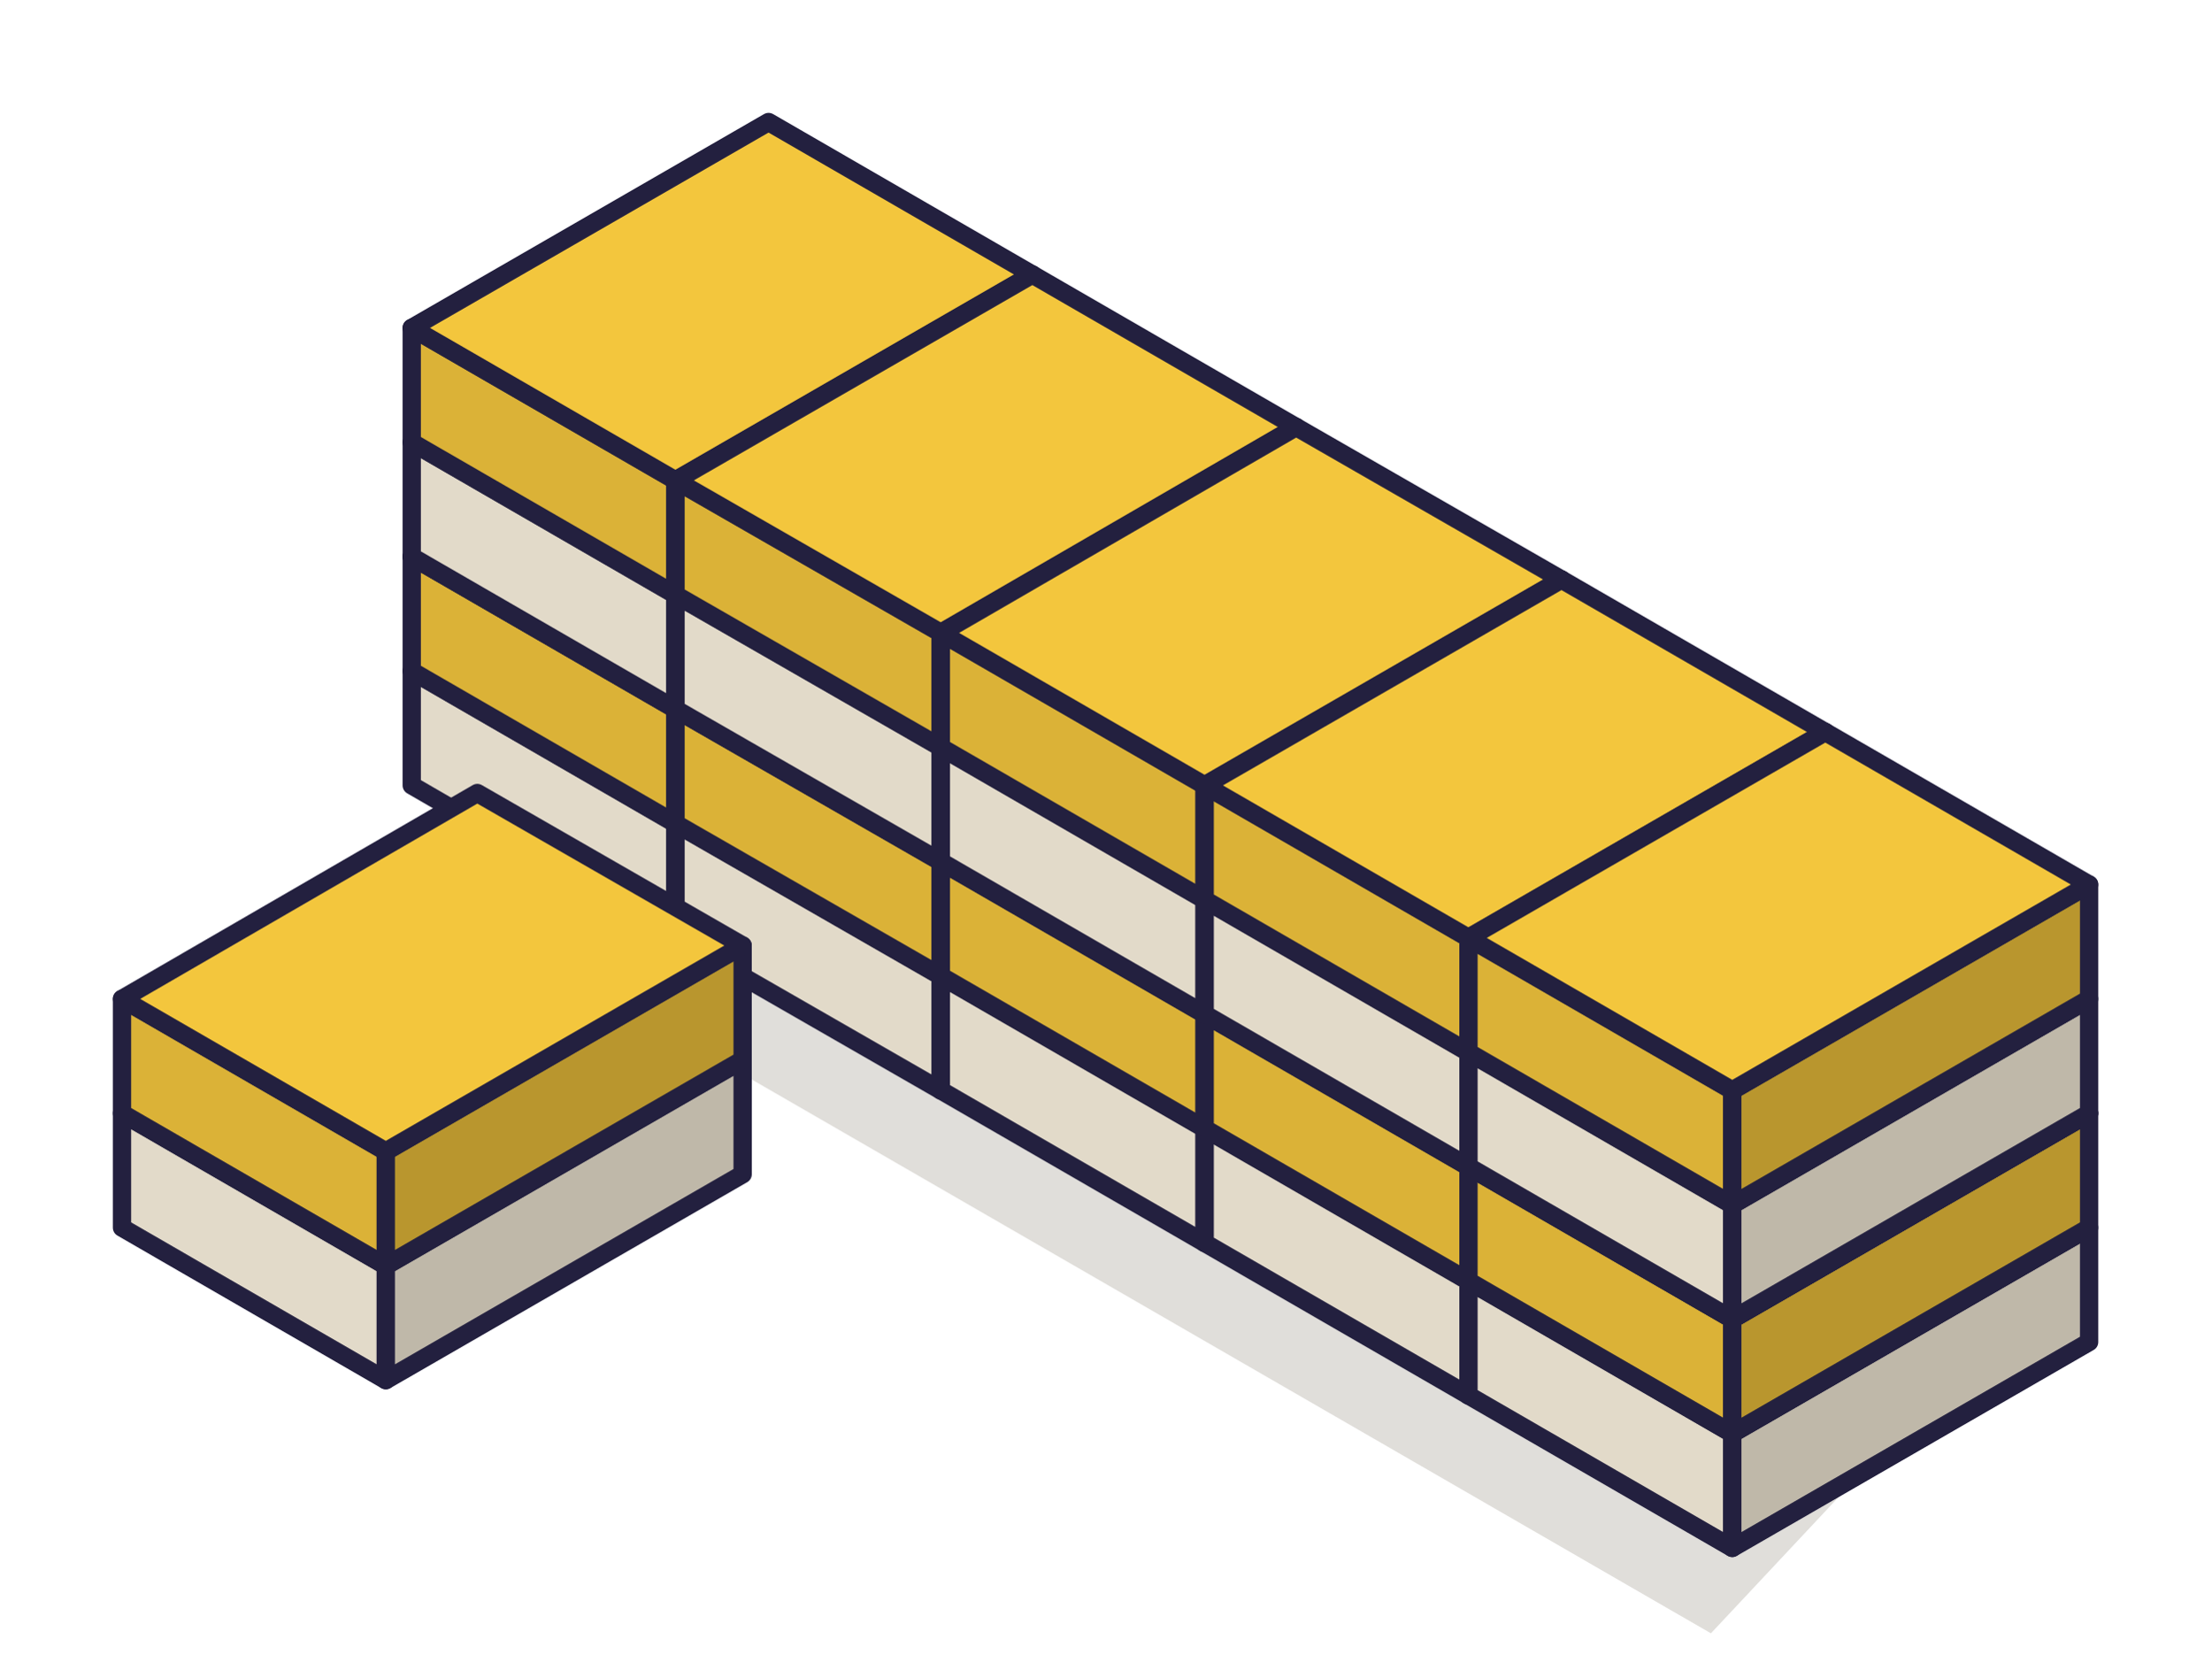
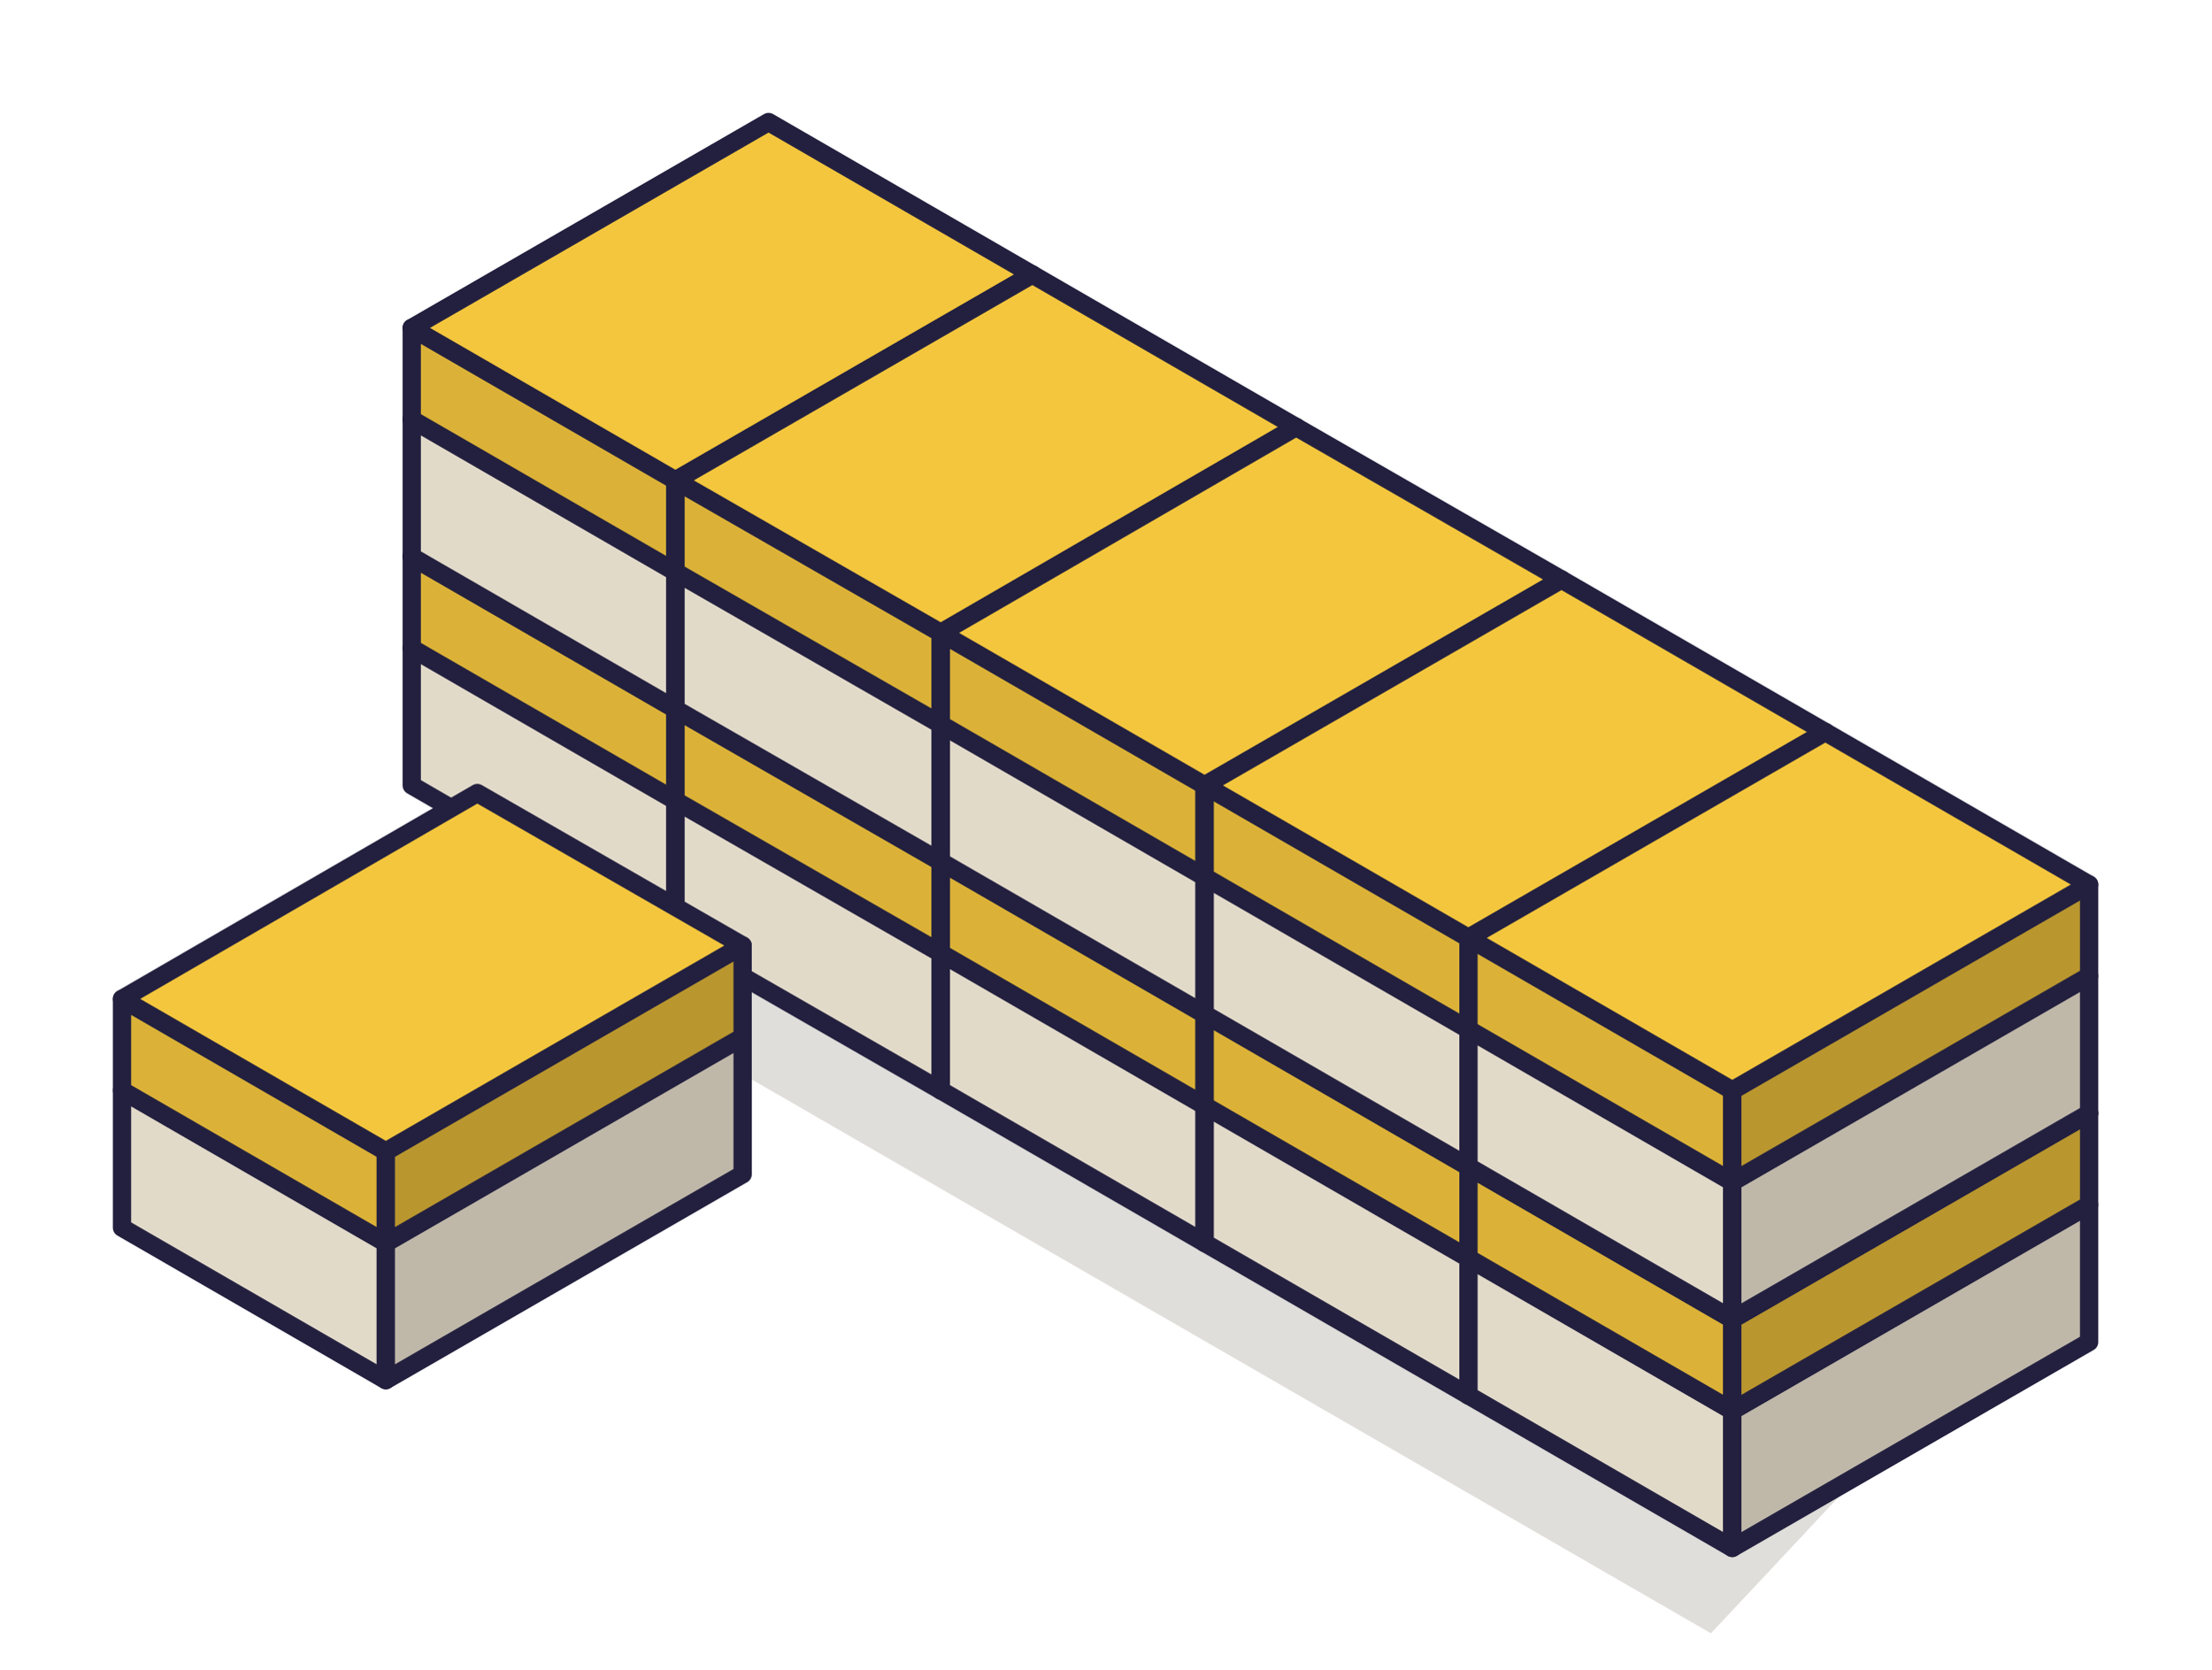
<svg xmlns="http://www.w3.org/2000/svg" viewBox="-50.4 -38.0 145.0 109.5" role="img" aria-label="Segmento de muro de fichas">
  <g>
    <polygon points="-6.9,0.0 79.7,50.0 61.8,69.1 -25.5,18.7" fill="rgba(60,45,20,0.16)" />
-     <polygon points="-23.4,13.5 -6.1,23.5 -6.1,16.0 -23.4,6.0" fill="#e2dac9" stroke="#23203f" stroke-width="1.2" stroke-linejoin="round" />
-     <polygon points="17.3,10.0 -6.1,23.5 -6.1,16.0 17.3,2.5" fill="#bfb8a9" stroke="#23203f" stroke-width="1.2" stroke-linejoin="round" />
-     <polygon points="-23.4,6.0 -6.1,16.0 -6.1,8.5 -23.4,-1.5" fill="#dbb237" stroke="#23203f" stroke-width="1.2" stroke-linejoin="round" />
-     <polygon points="17.3,2.5 -6.1,16.0 -6.1,8.5 17.3,-5.0" fill="#b9962e" stroke="#23203f" stroke-width="1.2" stroke-linejoin="round" />
+     <polygon points="-23.4,13.5 -6.1,23.5 -6.1,14.5 -23.4,4.5" fill="#e2dac9" stroke="#23203f" stroke-width="1.2" stroke-linejoin="round" />
+     <polygon points="17.3,10.0 -6.1,23.5 -6.1,14.5 17.3,1.0" fill="#bfb8a9" stroke="#23203f" stroke-width="1.2" stroke-linejoin="round" />
+     <polygon points="-23.4,4.5 -6.1,14.5 -6.1,8.5 -23.4,-1.5" fill="#dbb237" stroke="#23203f" stroke-width="1.2" stroke-linejoin="round" />
+     <polygon points="17.3,1.0 -6.1,14.5 -6.1,8.5 17.3,-5.0" fill="#b9962e" stroke="#23203f" stroke-width="1.2" stroke-linejoin="round" />
    <polygon points="0.0,-15.0 17.3,-5.0 -6.1,8.5 -23.4,-1.5" fill="#f3c63d" stroke="#23203f" stroke-width="1.2" stroke-linejoin="round" />
-     <polygon points="-23.4,-1.5 -6.1,8.5 -6.1,1.0 -23.4,-9.0" fill="#e2dac9" stroke="#23203f" stroke-width="1.2" stroke-linejoin="round" />
-     <polygon points="17.3,-5.0 -6.1,8.5 -6.1,1.0 17.3,-12.5" fill="#bfb8a9" stroke="#23203f" stroke-width="1.2" stroke-linejoin="round" />
-     <polygon points="-23.4,-9.0 -6.1,1.0 -6.1,-6.5 -23.4,-16.5" fill="#dbb237" stroke="#23203f" stroke-width="1.2" stroke-linejoin="round" />
-     <polygon points="17.3,-12.5 -6.1,1.0 -6.1,-6.5 17.3,-20.0" fill="#b9962e" stroke="#23203f" stroke-width="1.2" stroke-linejoin="round" />
+     <polygon points="-23.4,-1.5 -6.1,8.5 -6.1,-0.5 -23.4,-10.5" fill="#e2dac9" stroke="#23203f" stroke-width="1.2" stroke-linejoin="round" />
+     <polygon points="17.3,-5.0 -6.1,8.5 -6.1,-0.5 17.3,-14.0" fill="#bfb8a9" stroke="#23203f" stroke-width="1.2" stroke-linejoin="round" />
+     <polygon points="-23.4,-10.5 -6.1,-0.5 -6.1,-6.5 -23.4,-16.5" fill="#dbb237" stroke="#23203f" stroke-width="1.2" stroke-linejoin="round" />
+     <polygon points="17.3,-14.0 -6.1,-0.5 -6.1,-6.5 17.3,-20.0" fill="#b9962e" stroke="#23203f" stroke-width="1.2" stroke-linejoin="round" />
    <polygon points="0.0,-30.0 17.3,-20.0 -6.1,-6.5 -23.4,-16.5" fill="#f3c63d" stroke="#23203f" stroke-width="1.2" stroke-linejoin="round" />
-     <polygon points="-6.1,23.5 11.3,33.5 11.3,26.0 -6.1,16.0" fill="#e2dac9" stroke="#23203f" stroke-width="1.2" stroke-linejoin="round" />
-     <polygon points="34.6,20.0 11.3,33.5 11.3,26.0 34.6,12.5" fill="#bfb8a9" stroke="#23203f" stroke-width="1.2" stroke-linejoin="round" />
-     <polygon points="-6.1,16.0 11.3,26.0 11.3,18.5 -6.1,8.5" fill="#dbb237" stroke="#23203f" stroke-width="1.2" stroke-linejoin="round" />
-     <polygon points="34.6,12.5 11.3,26.0 11.3,18.5 34.6,5.0" fill="#b9962e" stroke="#23203f" stroke-width="1.2" stroke-linejoin="round" />
+     <polygon points="-6.1,23.5 11.3,33.5 11.3,24.5 -6.1,14.5" fill="#e2dac9" stroke="#23203f" stroke-width="1.2" stroke-linejoin="round" />
+     <polygon points="34.6,20.0 11.3,33.5 11.3,24.5 34.6,11.0" fill="#bfb8a9" stroke="#23203f" stroke-width="1.2" stroke-linejoin="round" />
+     <polygon points="-6.1,14.5 11.3,24.5 11.3,18.5 -6.1,8.5" fill="#dbb237" stroke="#23203f" stroke-width="1.2" stroke-linejoin="round" />
+     <polygon points="34.6,11.0 11.3,24.5 11.3,18.5 34.6,5.0" fill="#b9962e" stroke="#23203f" stroke-width="1.2" stroke-linejoin="round" />
    <polygon points="17.3,-5.0 34.6,5.0 11.3,18.5 -6.1,8.5" fill="#f3c63d" stroke="#23203f" stroke-width="1.2" stroke-linejoin="round" />
-     <polygon points="-6.1,8.5 11.3,18.5 11.3,11.0 -6.1,1.0" fill="#e2dac9" stroke="#23203f" stroke-width="1.2" stroke-linejoin="round" />
-     <polygon points="34.6,5.0 11.3,18.5 11.3,11.0 34.6,-2.5" fill="#bfb8a9" stroke="#23203f" stroke-width="1.2" stroke-linejoin="round" />
-     <polygon points="-6.1,1.0 11.3,11.0 11.3,3.5 -6.1,-6.5" fill="#dbb237" stroke="#23203f" stroke-width="1.2" stroke-linejoin="round" />
-     <polygon points="34.6,-2.5 11.3,11.0 11.3,3.5 34.6,-10.0" fill="#b9962e" stroke="#23203f" stroke-width="1.2" stroke-linejoin="round" />
+     <polygon points="-6.1,8.5 11.3,18.5 11.3,9.5 -6.1,-0.5" fill="#e2dac9" stroke="#23203f" stroke-width="1.2" stroke-linejoin="round" />
+     <polygon points="34.6,5.0 11.3,18.5 11.3,9.5 34.6,-4.0" fill="#bfb8a9" stroke="#23203f" stroke-width="1.2" stroke-linejoin="round" />
+     <polygon points="-6.1,-0.5 11.3,9.5 11.3,3.5 -6.1,-6.5" fill="#dbb237" stroke="#23203f" stroke-width="1.2" stroke-linejoin="round" />
+     <polygon points="34.6,-4.0 11.3,9.5 11.3,3.5 34.6,-10.0" fill="#b9962e" stroke="#23203f" stroke-width="1.2" stroke-linejoin="round" />
    <polygon points="17.3,-20.0 34.6,-10.0 11.3,3.5 -6.1,-6.5" fill="#f3c63d" stroke="#23203f" stroke-width="1.2" stroke-linejoin="round" />
-     <polygon points="11.3,33.5 28.6,43.5 28.6,36.0 11.3,26.0" fill="#e2dac9" stroke="#23203f" stroke-width="1.2" stroke-linejoin="round" />
-     <polygon points="52.0,30.0 28.6,43.5 28.6,36.0 52.0,22.5" fill="#bfb8a9" stroke="#23203f" stroke-width="1.2" stroke-linejoin="round" />
-     <polygon points="11.3,26.0 28.6,36.0 28.6,28.5 11.3,18.5" fill="#dbb237" stroke="#23203f" stroke-width="1.2" stroke-linejoin="round" />
-     <polygon points="52.0,22.5 28.6,36.0 28.6,28.5 52.0,15.0" fill="#b9962e" stroke="#23203f" stroke-width="1.2" stroke-linejoin="round" />
+     <polygon points="11.3,33.5 28.6,43.5 28.6,34.5 11.3,24.5" fill="#e2dac9" stroke="#23203f" stroke-width="1.2" stroke-linejoin="round" />
+     <polygon points="52.0,30.0 28.6,43.5 28.6,34.5 52.0,21.0" fill="#bfb8a9" stroke="#23203f" stroke-width="1.2" stroke-linejoin="round" />
+     <polygon points="11.3,24.5 28.6,34.5 28.6,28.5 11.3,18.5" fill="#dbb237" stroke="#23203f" stroke-width="1.2" stroke-linejoin="round" />
+     <polygon points="52.0,21.0 28.6,34.5 28.6,28.5 52.0,15.0" fill="#b9962e" stroke="#23203f" stroke-width="1.2" stroke-linejoin="round" />
    <polygon points="34.6,5.0 52.0,15.0 28.6,28.5 11.3,18.5" fill="#f3c63d" stroke="#23203f" stroke-width="1.2" stroke-linejoin="round" />
-     <polygon points="11.3,18.5 28.6,28.5 28.6,21.0 11.3,11.0" fill="#e2dac9" stroke="#23203f" stroke-width="1.2" stroke-linejoin="round" />
-     <polygon points="52.0,15.0 28.6,28.5 28.6,21.0 52.0,7.5" fill="#bfb8a9" stroke="#23203f" stroke-width="1.2" stroke-linejoin="round" />
-     <polygon points="11.3,11.0 28.6,21.0 28.6,13.5 11.3,3.5" fill="#dbb237" stroke="#23203f" stroke-width="1.2" stroke-linejoin="round" />
-     <polygon points="52.0,7.5 28.6,21.0 28.6,13.5 52.0,0.0" fill="#b9962e" stroke="#23203f" stroke-width="1.2" stroke-linejoin="round" />
+     <polygon points="11.3,18.5 28.6,28.5 28.6,19.5 11.3,9.5" fill="#e2dac9" stroke="#23203f" stroke-width="1.2" stroke-linejoin="round" />
+     <polygon points="52.0,15.0 28.6,28.5 28.6,19.5 52.0,6.0" fill="#bfb8a9" stroke="#23203f" stroke-width="1.2" stroke-linejoin="round" />
+     <polygon points="11.3,9.5 28.6,19.5 28.6,13.5 11.3,3.5" fill="#dbb237" stroke="#23203f" stroke-width="1.2" stroke-linejoin="round" />
+     <polygon points="52.0,6.0 28.6,19.5 28.6,13.5 52.0,0.0" fill="#b9962e" stroke="#23203f" stroke-width="1.2" stroke-linejoin="round" />
    <polygon points="34.6,-10.0 52.0,0.0 28.6,13.5 11.3,3.5" fill="#f3c63d" stroke="#23203f" stroke-width="1.2" stroke-linejoin="round" />
-     <polygon points="-42.4,42.5 -25.1,52.5 -25.1,45.0 -42.4,35.0" fill="#e2dac9" stroke="#23203f" stroke-width="1.2" stroke-linejoin="round" />
-     <polygon points="-1.7,39.0 -25.1,52.5 -25.1,45.0 -1.7,31.5" fill="#bfb8a9" stroke="#23203f" stroke-width="1.2" stroke-linejoin="round" />
-     <polygon points="-42.4,35.0 -25.1,45.0 -25.1,37.5 -42.4,27.5" fill="#dbb237" stroke="#23203f" stroke-width="1.2" stroke-linejoin="round" />
-     <polygon points="-1.7,31.5 -25.1,45.0 -25.1,37.5 -1.7,24.0" fill="#b9962e" stroke="#23203f" stroke-width="1.2" stroke-linejoin="round" />
+     <polygon points="-42.4,42.5 -25.1,52.5 -25.1,43.5 -42.4,33.5" fill="#e2dac9" stroke="#23203f" stroke-width="1.2" stroke-linejoin="round" />
+     <polygon points="-1.7,39.0 -25.1,52.5 -25.1,43.5 -1.7,30.0" fill="#bfb8a9" stroke="#23203f" stroke-width="1.2" stroke-linejoin="round" />
+     <polygon points="-42.4,33.5 -25.1,43.5 -25.1,37.5 -42.4,27.5" fill="#dbb237" stroke="#23203f" stroke-width="1.2" stroke-linejoin="round" />
+     <polygon points="-1.7,30.0 -25.1,43.5 -25.1,37.5 -1.7,24.0" fill="#b9962e" stroke="#23203f" stroke-width="1.2" stroke-linejoin="round" />
    <polygon points="-19.1,14.0 -1.7,24.0 -25.1,37.5 -42.4,27.5" fill="#f3c63d" stroke="#23203f" stroke-width="1.2" stroke-linejoin="round" />
-     <polygon points="28.6,43.5 45.9,53.5 45.9,46.0 28.6,36.0" fill="#e2dac9" stroke="#23203f" stroke-width="1.2" stroke-linejoin="round" />
-     <polygon points="69.3,40.0 45.9,53.5 45.9,46.0 69.3,32.5" fill="#bfb8a9" stroke="#23203f" stroke-width="1.2" stroke-linejoin="round" />
-     <polygon points="28.6,36.0 45.9,46.0 45.9,38.5 28.6,28.5" fill="#dbb237" stroke="#23203f" stroke-width="1.2" stroke-linejoin="round" />
-     <polygon points="69.3,32.5 45.9,46.0 45.9,38.5 69.3,25.0" fill="#b9962e" stroke="#23203f" stroke-width="1.2" stroke-linejoin="round" />
+     <polygon points="28.6,43.5 45.9,53.5 45.9,44.5 28.6,34.5" fill="#e2dac9" stroke="#23203f" stroke-width="1.2" stroke-linejoin="round" />
+     <polygon points="69.3,40.0 45.9,53.5 45.9,44.5 69.3,31.0" fill="#bfb8a9" stroke="#23203f" stroke-width="1.2" stroke-linejoin="round" />
+     <polygon points="28.6,34.5 45.9,44.5 45.9,38.5 28.6,28.5" fill="#dbb237" stroke="#23203f" stroke-width="1.2" stroke-linejoin="round" />
+     <polygon points="69.3,31.0 45.9,44.5 45.9,38.5 69.3,25.0" fill="#b9962e" stroke="#23203f" stroke-width="1.2" stroke-linejoin="round" />
    <polygon points="52.0,15.0 69.3,25.0 45.9,38.5 28.6,28.5" fill="#f3c63d" stroke="#23203f" stroke-width="1.2" stroke-linejoin="round" />
-     <polygon points="28.6,28.5 45.9,38.5 45.9,31.0 28.6,21.0" fill="#e2dac9" stroke="#23203f" stroke-width="1.2" stroke-linejoin="round" />
-     <polygon points="69.3,25.0 45.9,38.5 45.9,31.0 69.3,17.5" fill="#bfb8a9" stroke="#23203f" stroke-width="1.2" stroke-linejoin="round" />
-     <polygon points="28.6,21.0 45.9,31.0 45.9,23.5 28.6,13.5" fill="#dbb237" stroke="#23203f" stroke-width="1.2" stroke-linejoin="round" />
-     <polygon points="69.3,17.5 45.9,31.0 45.9,23.5 69.3,10.0" fill="#b9962e" stroke="#23203f" stroke-width="1.2" stroke-linejoin="round" />
+     <polygon points="28.6,28.5 45.9,38.5 45.9,29.5 28.6,19.5" fill="#e2dac9" stroke="#23203f" stroke-width="1.2" stroke-linejoin="round" />
+     <polygon points="69.3,25.0 45.9,38.5 45.9,29.5 69.3,16.0" fill="#bfb8a9" stroke="#23203f" stroke-width="1.2" stroke-linejoin="round" />
+     <polygon points="28.6,19.5 45.9,29.5 45.9,23.5 28.6,13.5" fill="#dbb237" stroke="#23203f" stroke-width="1.2" stroke-linejoin="round" />
+     <polygon points="69.3,16.0 45.9,29.5 45.9,23.5 69.3,10.0" fill="#b9962e" stroke="#23203f" stroke-width="1.2" stroke-linejoin="round" />
    <polygon points="52.0,0.0 69.3,10.0 45.9,23.5 28.6,13.5" fill="#f3c63d" stroke="#23203f" stroke-width="1.2" stroke-linejoin="round" />
-     <polygon points="45.9,53.5 63.2,63.5 63.2,56.0 45.9,46.0" fill="#e2dac9" stroke="#23203f" stroke-width="1.2" stroke-linejoin="round" />
-     <polygon points="86.6,50.0 63.2,63.5 63.2,56.0 86.6,42.5" fill="#bfb8a9" stroke="#23203f" stroke-width="1.2" stroke-linejoin="round" />
-     <polygon points="45.9,46.0 63.2,56.0 63.2,48.5 45.9,38.5" fill="#dbb237" stroke="#23203f" stroke-width="1.2" stroke-linejoin="round" />
-     <polygon points="86.6,42.5 63.2,56.0 63.2,48.5 86.6,35.0" fill="#b9962e" stroke="#23203f" stroke-width="1.2" stroke-linejoin="round" />
+     <polygon points="45.9,53.5 63.2,63.5 63.2,54.5 45.9,44.5" fill="#e2dac9" stroke="#23203f" stroke-width="1.2" stroke-linejoin="round" />
+     <polygon points="86.6,50.0 63.2,63.5 63.2,54.5 86.6,41.0" fill="#bfb8a9" stroke="#23203f" stroke-width="1.2" stroke-linejoin="round" />
+     <polygon points="45.9,44.5 63.2,54.5 63.2,48.5 45.9,38.5" fill="#dbb237" stroke="#23203f" stroke-width="1.2" stroke-linejoin="round" />
+     <polygon points="86.6,41.0 63.2,54.5 63.2,48.5 86.6,35.0" fill="#b9962e" stroke="#23203f" stroke-width="1.2" stroke-linejoin="round" />
    <polygon points="69.3,25.0 86.6,35.0 63.2,48.5 45.9,38.5" fill="#f3c63d" stroke="#23203f" stroke-width="1.2" stroke-linejoin="round" />
-     <polygon points="45.9,38.5 63.2,48.5 63.2,41.0 45.9,31.0" fill="#e2dac9" stroke="#23203f" stroke-width="1.2" stroke-linejoin="round" />
-     <polygon points="86.6,35.0 63.2,48.5 63.2,41.0 86.6,27.5" fill="#bfb8a9" stroke="#23203f" stroke-width="1.2" stroke-linejoin="round" />
-     <polygon points="45.9,31.0 63.2,41.0 63.2,33.5 45.9,23.5" fill="#dbb237" stroke="#23203f" stroke-width="1.2" stroke-linejoin="round" />
-     <polygon points="86.6,27.5 63.2,41.0 63.2,33.5 86.6,20.0" fill="#b9962e" stroke="#23203f" stroke-width="1.2" stroke-linejoin="round" />
+     <polygon points="45.9,38.5 63.2,48.5 63.2,39.5 45.9,29.5" fill="#e2dac9" stroke="#23203f" stroke-width="1.2" stroke-linejoin="round" />
+     <polygon points="86.6,35.0 63.2,48.5 63.2,39.5 86.6,26.0" fill="#bfb8a9" stroke="#23203f" stroke-width="1.2" stroke-linejoin="round" />
+     <polygon points="45.9,29.5 63.2,39.5 63.2,33.5 45.9,23.5" fill="#dbb237" stroke="#23203f" stroke-width="1.2" stroke-linejoin="round" />
+     <polygon points="86.6,26.0 63.2,39.5 63.2,33.5 86.6,20.0" fill="#b9962e" stroke="#23203f" stroke-width="1.2" stroke-linejoin="round" />
    <polygon points="69.3,10.0 86.6,20.0 63.2,33.5 45.9,23.5" fill="#f3c63d" stroke="#23203f" stroke-width="1.2" stroke-linejoin="round" />
  </g>
</svg>
